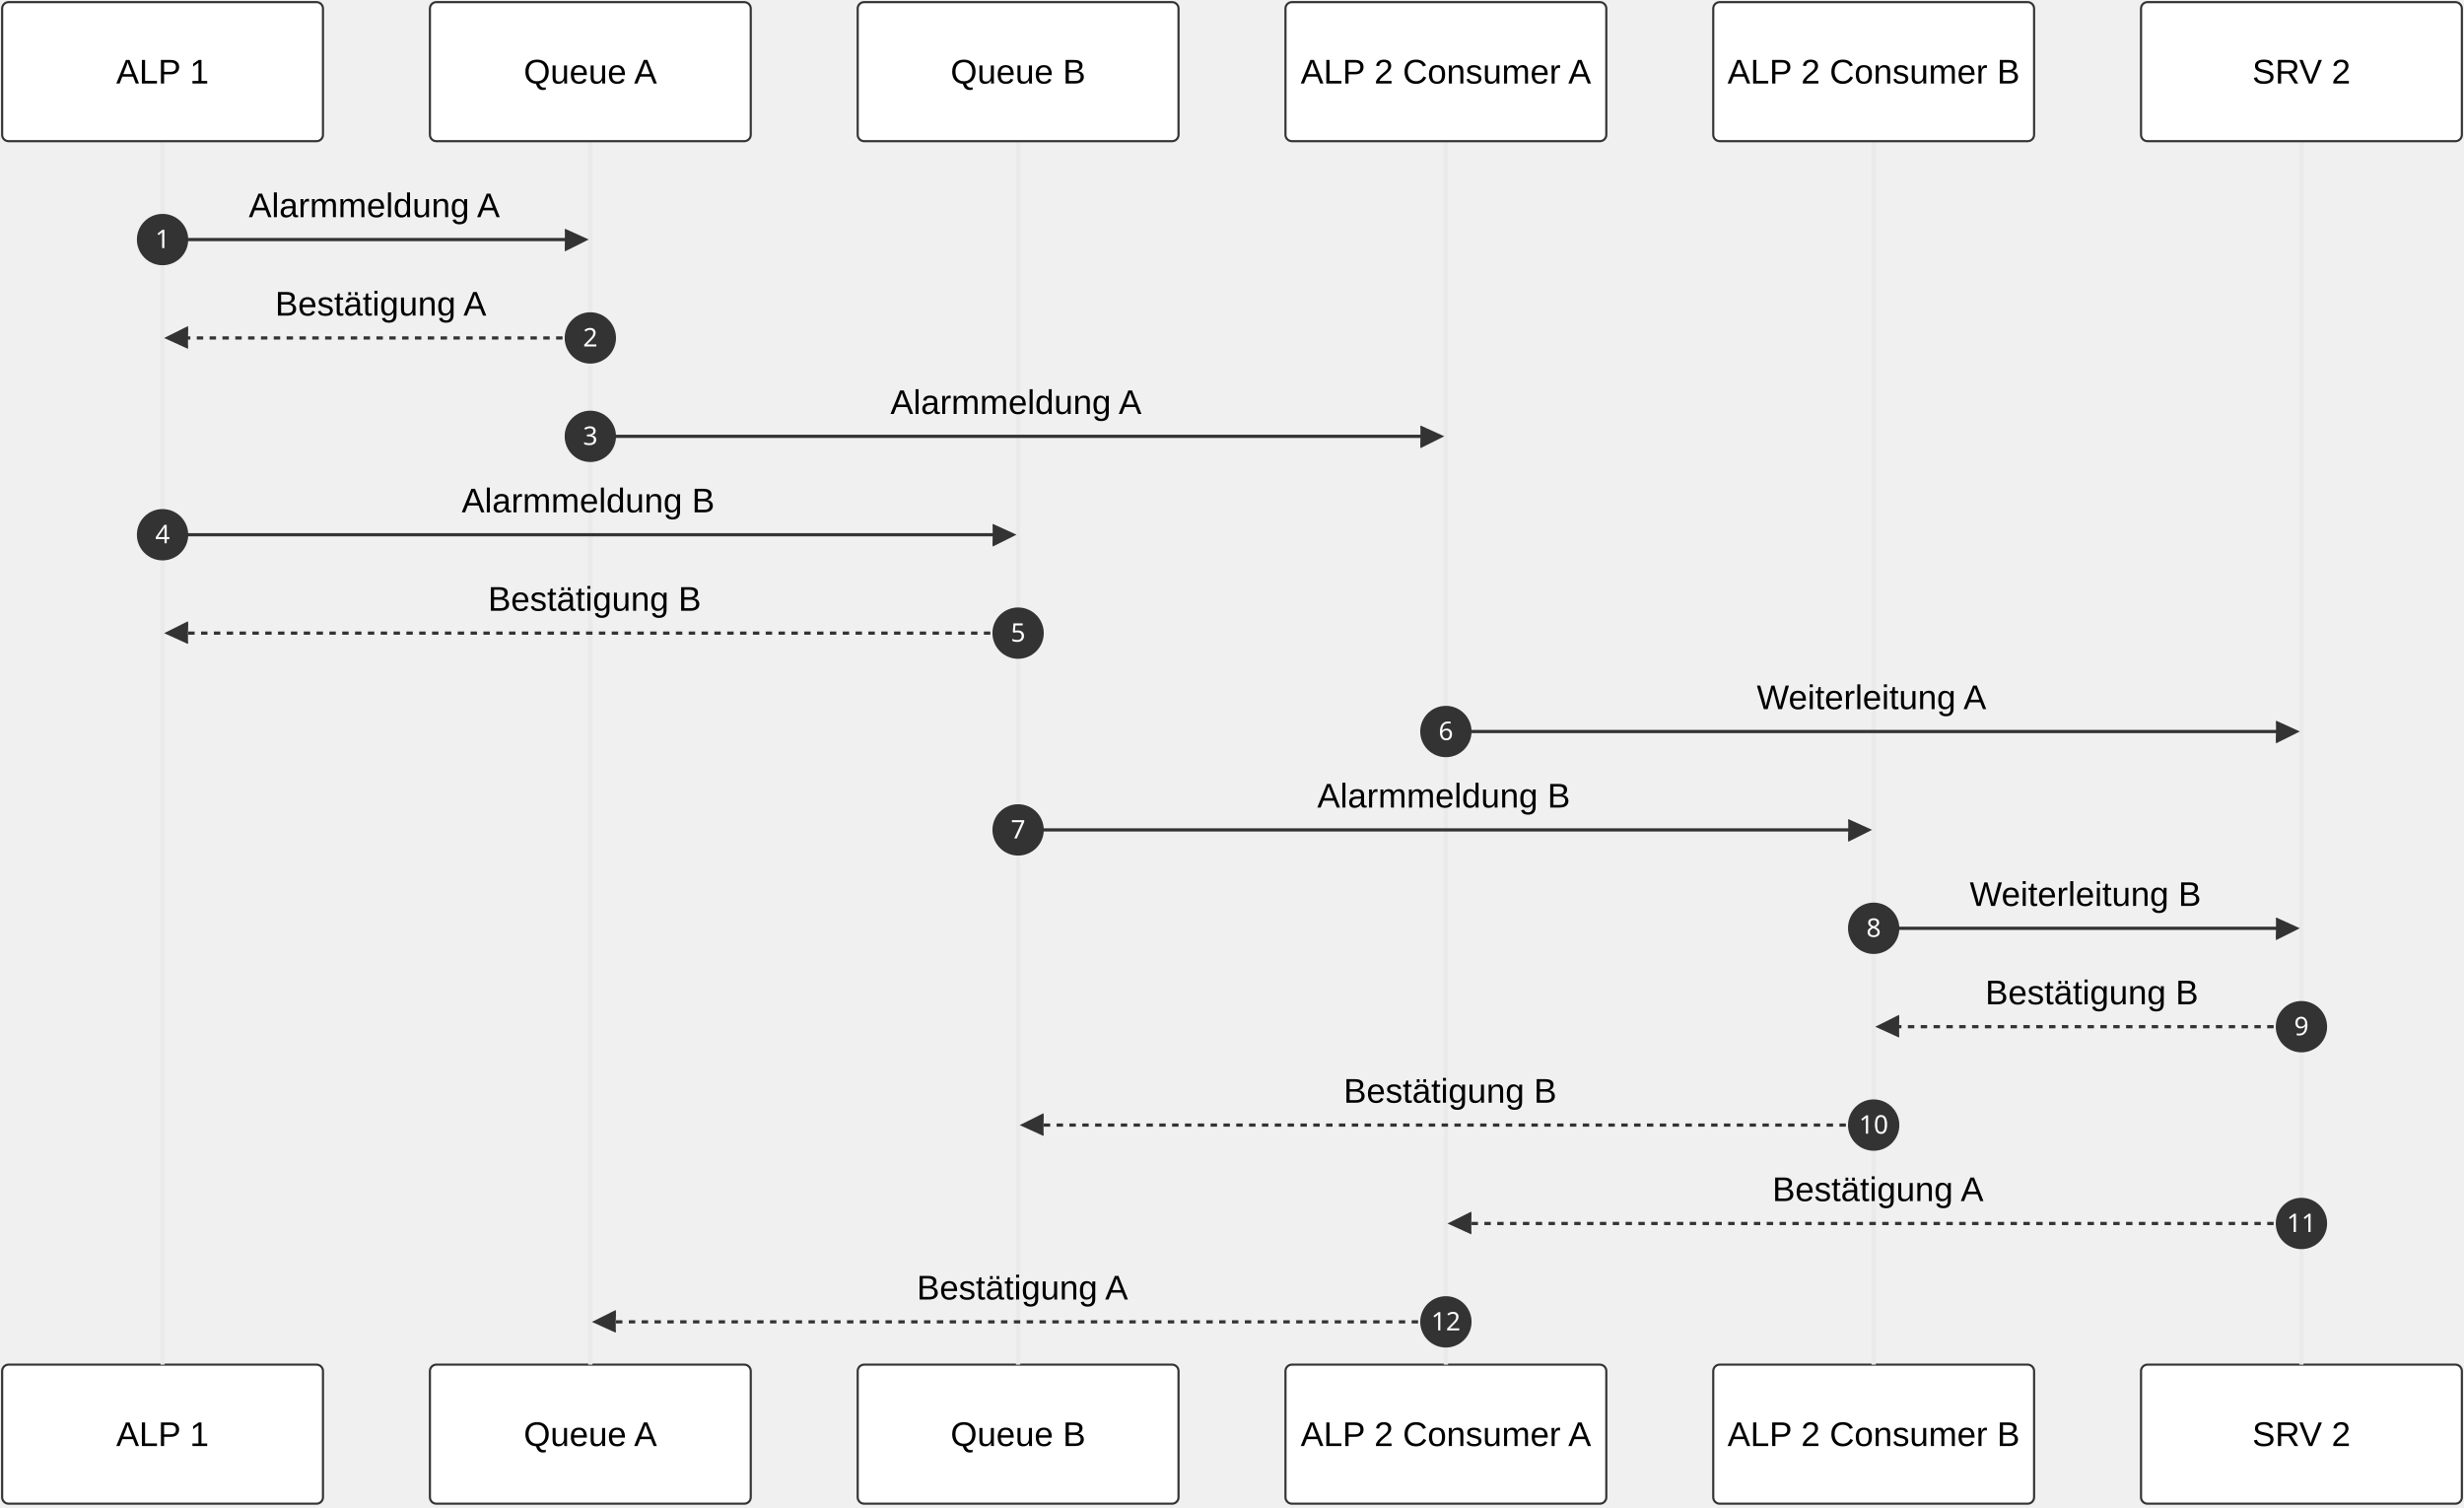
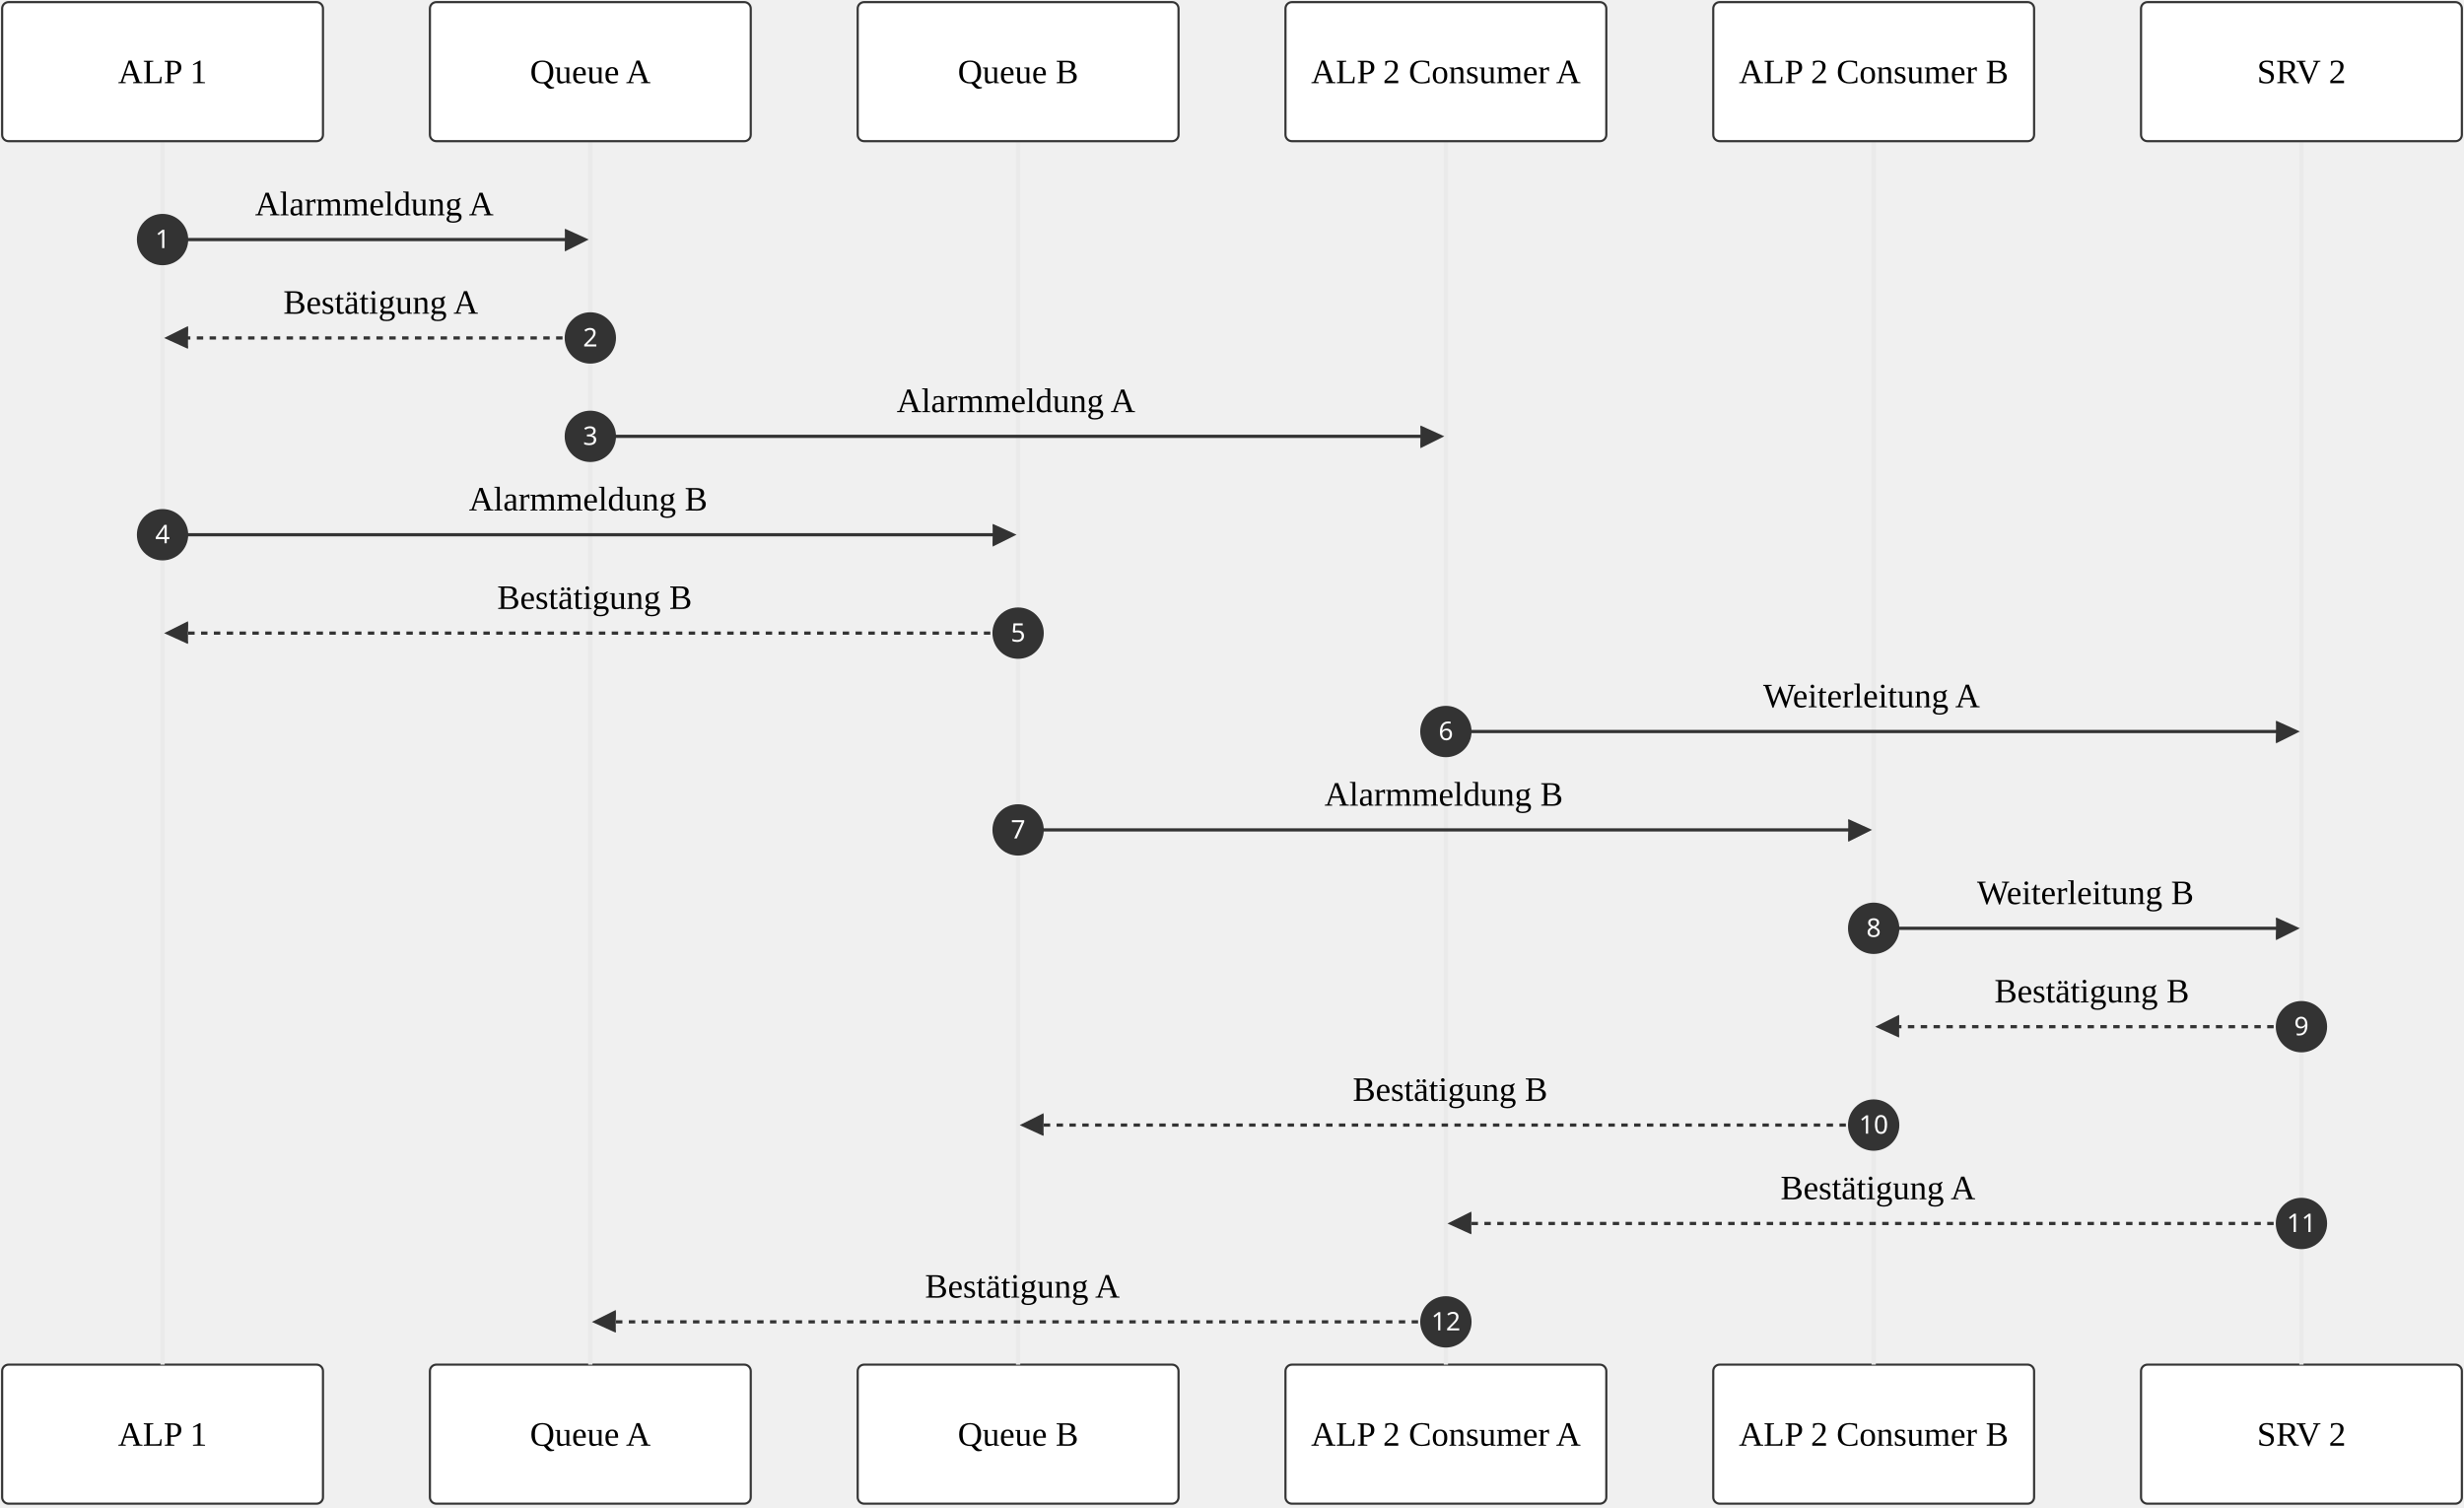
<svg xmlns="http://www.w3.org/2000/svg" id="my-svg" width="100%" style="max-width: 1152px; background-color: white;" viewBox="-1 -1 1152 705" role="graphics-document document" aria-roledescription="sequence">
  <g>
    <rect x="1000" y="637" fill="#eaeaea" stroke="#666" width="150" height="65" name="S2" rx="3" ry="3" class="actor actor-bottom" />
    <text x="1075" y="669.5" dominant-baseline="central" alignment-baseline="central" class="actor actor-box" style="text-anchor: middle; font-size: 16px; font-weight: 400;">
      <tspan x="1075" dy="0">SRV 2</tspan>
    </text>
  </g>
  <g>
    <rect x="800" y="637" fill="#eaeaea" stroke="#666" width="150" height="65" name="L2B" rx="3" ry="3" class="actor actor-bottom" />
    <text x="875" y="669.5" dominant-baseline="central" alignment-baseline="central" class="actor actor-box" style="text-anchor: middle; font-size: 16px; font-weight: 400;">
      <tspan x="875" dy="0">ALP 2 Consumer B</tspan>
    </text>
  </g>
  <g>
    <rect x="600" y="637" fill="#eaeaea" stroke="#666" width="150" height="65" name="L2A" rx="3" ry="3" class="actor actor-bottom" />
    <text x="675" y="669.5" dominant-baseline="central" alignment-baseline="central" class="actor actor-box" style="text-anchor: middle; font-size: 16px; font-weight: 400;">
      <tspan x="675" dy="0">ALP 2 Consumer A</tspan>
    </text>
  </g>
  <g>
    <rect x="400" y="637" fill="#eaeaea" stroke="#666" width="150" height="65" name="QB" rx="3" ry="3" class="actor actor-bottom" />
    <text x="475" y="669.5" dominant-baseline="central" alignment-baseline="central" class="actor actor-box" style="text-anchor: middle; font-size: 16px; font-weight: 400;">
      <tspan x="475" dy="0">Queue B</tspan>
    </text>
  </g>
  <g>
    <rect x="200" y="637" fill="#eaeaea" stroke="#666" width="150" height="65" name="QA" rx="3" ry="3" class="actor actor-bottom" />
    <text x="275" y="669.5" dominant-baseline="central" alignment-baseline="central" class="actor actor-box" style="text-anchor: middle; font-size: 16px; font-weight: 400;">
      <tspan x="275" dy="0">Queue A</tspan>
    </text>
  </g>
  <g>
    <rect x="0" y="637" fill="#eaeaea" stroke="#666" width="150" height="65" name="L1" rx="3" ry="3" class="actor actor-bottom" />
    <text x="75" y="669.5" dominant-baseline="central" alignment-baseline="central" class="actor actor-box" style="text-anchor: middle; font-size: 16px; font-weight: 400;">
      <tspan x="75" dy="0">ALP 1</tspan>
    </text>
  </g>
  <g>
    <line id="actor5" x1="1075" y1="65" x2="1075" y2="637" class="actor-line 200" stroke-width="0.5px" stroke="#999" name="S2" data-et="life-line" data-id="S2" />
    <g id="root-5" data-et="participant" data-type="participant" data-id="S2">
      <rect x="1000" y="0" fill="#eaeaea" stroke="#666" width="150" height="65" name="S2" rx="3" ry="3" class="actor actor-top" />
      <text x="1075" y="32.5" dominant-baseline="central" alignment-baseline="central" class="actor actor-box" style="text-anchor: middle; font-size: 16px; font-weight: 400;">
        <tspan x="1075" dy="0">SRV 2</tspan>
      </text>
    </g>
  </g>
  <g>
    <line id="actor4" x1="875" y1="65" x2="875" y2="637" class="actor-line 200" stroke-width="0.5px" stroke="#999" name="L2B" data-et="life-line" data-id="L2B" />
    <g id="root-4" data-et="participant" data-type="participant" data-id="L2B">
      <rect x="800" y="0" fill="#eaeaea" stroke="#666" width="150" height="65" name="L2B" rx="3" ry="3" class="actor actor-top" />
      <text x="875" y="32.5" dominant-baseline="central" alignment-baseline="central" class="actor actor-box" style="text-anchor: middle; font-size: 16px; font-weight: 400;">
        <tspan x="875" dy="0">ALP 2 Consumer B</tspan>
      </text>
    </g>
  </g>
  <g>
    <line id="actor3" x1="675" y1="65" x2="675" y2="637" class="actor-line 200" stroke-width="0.5px" stroke="#999" name="L2A" data-et="life-line" data-id="L2A" />
    <g id="root-3" data-et="participant" data-type="participant" data-id="L2A">
      <rect x="600" y="0" fill="#eaeaea" stroke="#666" width="150" height="65" name="L2A" rx="3" ry="3" class="actor actor-top" />
      <text x="675" y="32.5" dominant-baseline="central" alignment-baseline="central" class="actor actor-box" style="text-anchor: middle; font-size: 16px; font-weight: 400;">
        <tspan x="675" dy="0">ALP 2 Consumer A</tspan>
      </text>
    </g>
  </g>
  <g>
    <line id="actor2" x1="475" y1="65" x2="475" y2="637" class="actor-line 200" stroke-width="0.5px" stroke="#999" name="QB" data-et="life-line" data-id="QB" />
    <g id="root-2" data-et="participant" data-type="participant" data-id="QB">
      <rect x="400" y="0" fill="#eaeaea" stroke="#666" width="150" height="65" name="QB" rx="3" ry="3" class="actor actor-top" />
      <text x="475" y="32.5" dominant-baseline="central" alignment-baseline="central" class="actor actor-box" style="text-anchor: middle; font-size: 16px; font-weight: 400;">
        <tspan x="475" dy="0">Queue B</tspan>
      </text>
    </g>
  </g>
  <g>
    <line id="actor1" x1="275" y1="65" x2="275" y2="637" class="actor-line 200" stroke-width="0.5px" stroke="#999" name="QA" data-et="life-line" data-id="QA" />
    <g id="root-1" data-et="participant" data-type="participant" data-id="QA">
      <rect x="200" y="0" fill="#eaeaea" stroke="#666" width="150" height="65" name="QA" rx="3" ry="3" class="actor actor-top" />
      <text x="275" y="32.5" dominant-baseline="central" alignment-baseline="central" class="actor actor-box" style="text-anchor: middle; font-size: 16px; font-weight: 400;">
        <tspan x="275" dy="0">Queue A</tspan>
      </text>
    </g>
  </g>
  <g>
    <line id="actor0" x1="75" y1="65" x2="75" y2="637" class="actor-line 200" stroke-width="0.5px" stroke="#999" name="L1" data-et="life-line" data-id="L1" />
    <g id="root-0" data-et="participant" data-type="participant" data-id="L1">
      <rect x="0" y="0" fill="#eaeaea" stroke="#666" width="150" height="65" name="L1" rx="3" ry="3" class="actor actor-top" />
      <text x="75" y="32.5" dominant-baseline="central" alignment-baseline="central" class="actor actor-box" style="text-anchor: middle; font-size: 16px; font-weight: 400;">
        <tspan x="75" dy="0">ALP 1</tspan>
      </text>
    </g>
  </g>
-   <style>#my-svg{font-family:"trebuchet ms",verdana,arial,sans-serif;font-size:16px;fill:#333;}@keyframes edge-animation-frame{from{stroke-dashoffset:0;}}@keyframes dash{to{stroke-dashoffset:0;}}#my-svg .edge-animation-slow{stroke-dasharray:9,5!important;stroke-dashoffset:900;animation:dash 50s linear infinite;stroke-linecap:round;}#my-svg .edge-animation-fast{stroke-dasharray:9,5!important;stroke-dashoffset:900;animation:dash 20s linear infinite;stroke-linecap:round;}#my-svg .error-icon{fill:hsl(220.588, 100%, 98.333%);}#my-svg .error-text{fill:rgb(8.5, 5.75, 0);stroke:rgb(8.5, 5.75, 0);}#my-svg .edge-thickness-normal{stroke-width:1px;}#my-svg .edge-thickness-thick{stroke-width:3.5px;}#my-svg .edge-pattern-solid{stroke-dasharray:0;}#my-svg .edge-thickness-invisible{stroke-width:0;fill:none;}#my-svg .edge-pattern-dashed{stroke-dasharray:3;}#my-svg .edge-pattern-dotted{stroke-dasharray:2;}#my-svg .marker{fill:#0b0b0b;stroke:#0b0b0b;}#my-svg .marker.cross{stroke:#0b0b0b;}#my-svg svg{font-family:"trebuchet ms",verdana,arial,sans-serif;font-size:16px;}#my-svg p{margin:0;}#my-svg .actor{stroke:#333333;fill:#ffffff;stroke-width:1;}#my-svg rect.actor.outer-path[data-look="neo"]{filter:drop-shadow( 1px 2px 2px rgba(185,185,185,1));}#my-svg rect.note[data-look="neo"]{stroke:#aaaa33;fill:#fff5ad;filter:drop-shadow( 1px 2px 2px rgba(185,185,185,1));}#my-svg text.actor&gt;tspan{fill:#000000;stroke:none;}#my-svg .actor-line{stroke:#EAEAEA;}#my-svg .innerArc{stroke-width:1.5;stroke-dasharray:none;}#my-svg .messageLine0{stroke-width:1.5;stroke-dasharray:none;stroke:#333333;}#my-svg .messageLine1{stroke-width:1.5;stroke-dasharray:2,2;stroke:#333333;}#my-svg [id$="-arrowhead"] path{fill:#333333;stroke:#333333;}#my-svg .sequenceNumber{fill:#ffffff;}#my-svg [id$="-sequencenumber"]{fill:#333333;}#my-svg [id$="-crosshead"] path{fill:#333333;stroke:#333333;}#my-svg .messageText{fill:#000000;stroke:none;}#my-svg .labelBox{stroke:#333333;fill:#ffffff;filter:none;}#my-svg .labelText,#my-svg .labelText&gt;tspan{fill:#000000;stroke:none;}#my-svg .loopText,#my-svg .loopText&gt;tspan{fill:#000000;stroke:none;}#my-svg .sectionTitle,#my-svg .sectionTitle&gt;tspan{fill:#000000;stroke:none;}#my-svg .loopLine{stroke-width:2px;stroke-dasharray:2,2;stroke:#333333;fill:#333333;}#my-svg .note{stroke:#aaaa33;fill:#fff5ad;}#my-svg .noteText,#my-svg .noteText&gt;tspan{fill:#000000;stroke:none;font-weight:normal;}#my-svg .activation0{fill:#f4f4f4;stroke:#666666;}#my-svg .activation1{fill:#f4f4f4;stroke:#666666;}#my-svg .activation2{fill:#f4f4f4;stroke:#666666;}#my-svg .actorPopupMenu{position:absolute;}#my-svg .actorPopupMenuPanel{position:absolute;fill:#ffffff;box-shadow:0px 8px 16px 0px rgba(0,0,0,0.2);filter:drop-shadow(3px 5px 2px rgb(0 0 0 / 0.4));}#my-svg .actor-man circle,#my-svg line{fill:#ffffff;stroke-width:2px;}#my-svg g rect.rect{filter:drop-shadow( 1px 2px 2px rgba(185,185,185,1));stroke:hsl(40.588, 60%, 83.333%);}#my-svg .node .neo-node{stroke:hsl(40.588, 60%, 83.333%);}#my-svg [data-look="neo"].node rect,#my-svg [data-look="neo"].cluster rect,#my-svg [data-look="neo"].node polygon{stroke:url(#my-svg-gradient);filter:drop-shadow( 1px 2px 2px rgba(185,185,185,1));}#my-svg [data-look="neo"].swimlane.cluster rect{filter:none;}#my-svg [data-look="neo"].node path{stroke:url(#my-svg-gradient);stroke-width:1px;}#my-svg [data-look="neo"].node .outer-path{filter:drop-shadow( 1px 2px 2px rgba(185,185,185,1));}#my-svg [data-look="neo"].node .neo-line path{stroke:hsl(40.588, 60%, 83.333%);filter:none;}#my-svg [data-look="neo"].node circle{stroke:url(#my-svg-gradient);filter:drop-shadow( 1px 2px 2px rgba(185,185,185,1));}#my-svg [data-look="neo"].node circle .state-start{fill:#000000;}#my-svg [data-look="neo"].icon-shape .icon{fill:url(#my-svg-gradient);filter:drop-shadow( 1px 2px 2px rgba(185,185,185,1));}#my-svg [data-look="neo"].icon-shape .icon-neo path{stroke:url(#my-svg-gradient);filter:drop-shadow( 1px 2px 2px rgba(185,185,185,1));}#my-svg :root{--mermaid-font-family:"trebuchet ms",verdana,arial,sans-serif;}</style>
+   <style>#my-svg{font-family:'Times New Roman',Times,serif;font-size:16px;fill:#333;}@keyframes edge-animation-frame{from{stroke-dashoffset:0;}}@keyframes dash{to{stroke-dashoffset:0;}}#my-svg .edge-animation-slow{stroke-dasharray:9,5!important;stroke-dashoffset:900;animation:dash 50s linear infinite;stroke-linecap:round;}#my-svg .edge-animation-fast{stroke-dasharray:9,5!important;stroke-dashoffset:900;animation:dash 20s linear infinite;stroke-linecap:round;}#my-svg .error-icon{fill:hsl(220.588, 100%, 98.333%);}#my-svg .error-text{fill:rgb(8.5, 5.75, 0);stroke:rgb(8.5, 5.75, 0);}#my-svg .edge-thickness-normal{stroke-width:1px;}#my-svg .edge-thickness-thick{stroke-width:3.5px;}#my-svg .edge-pattern-solid{stroke-dasharray:0;}#my-svg .edge-thickness-invisible{stroke-width:0;fill:none;}#my-svg .edge-pattern-dashed{stroke-dasharray:3;}#my-svg .edge-pattern-dotted{stroke-dasharray:2;}#my-svg .marker{fill:#0b0b0b;stroke:#0b0b0b;}#my-svg .marker.cross{stroke:#0b0b0b;}#my-svg svg{font-family:'Times New Roman',Times,serif;font-size:16px;}#my-svg p{margin:0;}#my-svg .actor{stroke:#333333;fill:#ffffff;stroke-width:1;}#my-svg rect.actor.outer-path[data-look="neo"]{filter:drop-shadow( 1px 2px 2px rgba(185,185,185,1));}#my-svg rect.note[data-look="neo"]{stroke:#aaaa33;fill:#fff5ad;filter:drop-shadow( 1px 2px 2px rgba(185,185,185,1));}#my-svg text.actor&gt;tspan{fill:#000000;stroke:none;}#my-svg .actor-line{stroke:#EAEAEA;}#my-svg .innerArc{stroke-width:1.5;stroke-dasharray:none;}#my-svg .messageLine0{stroke-width:1.5;stroke-dasharray:none;stroke:#333333;}#my-svg .messageLine1{stroke-width:1.5;stroke-dasharray:2,2;stroke:#333333;}#my-svg [id$="-arrowhead"] path{fill:#333333;stroke:#333333;}#my-svg .sequenceNumber{fill:#ffffff;}#my-svg [id$="-sequencenumber"]{fill:#333333;}#my-svg [id$="-crosshead"] path{fill:#333333;stroke:#333333;}#my-svg .messageText{fill:#000000;stroke:none;}#my-svg .labelBox{stroke:#333333;fill:#ffffff;filter:none;}#my-svg .labelText,#my-svg .labelText&gt;tspan{fill:#000000;stroke:none;}#my-svg .loopText,#my-svg .loopText&gt;tspan{fill:#000000;stroke:none;}#my-svg .sectionTitle,#my-svg .sectionTitle&gt;tspan{fill:#000000;stroke:none;}#my-svg .loopLine{stroke-width:2px;stroke-dasharray:2,2;stroke:#333333;fill:#333333;}#my-svg .note{stroke:#aaaa33;fill:#fff5ad;}#my-svg .noteText,#my-svg .noteText&gt;tspan{fill:#000000;stroke:none;font-weight:normal;}#my-svg .activation0{fill:#f4f4f4;stroke:#666666;}#my-svg .activation1{fill:#f4f4f4;stroke:#666666;}#my-svg .activation2{fill:#f4f4f4;stroke:#666666;}#my-svg .actorPopupMenu{position:absolute;}#my-svg .actorPopupMenuPanel{position:absolute;fill:#ffffff;box-shadow:0px 8px 16px 0px rgba(0,0,0,0.2);filter:drop-shadow(3px 5px 2px rgb(0 0 0 / 0.4));}#my-svg .actor-man circle,#my-svg line{fill:#ffffff;stroke-width:2px;}#my-svg g rect.rect{filter:drop-shadow( 1px 2px 2px rgba(185,185,185,1));stroke:hsl(40.588, 60%, 83.333%);}#my-svg .node .neo-node{stroke:hsl(40.588, 60%, 83.333%);}#my-svg [data-look="neo"].node rect,#my-svg [data-look="neo"].cluster rect,#my-svg [data-look="neo"].node polygon{stroke:url(#my-svg-gradient);filter:drop-shadow( 1px 2px 2px rgba(185,185,185,1));}#my-svg [data-look="neo"].swimlane.cluster rect{filter:none;}#my-svg [data-look="neo"].node path{stroke:url(#my-svg-gradient);stroke-width:1px;}#my-svg [data-look="neo"].node .outer-path{filter:drop-shadow( 1px 2px 2px rgba(185,185,185,1));}#my-svg [data-look="neo"].node .neo-line path{stroke:hsl(40.588, 60%, 83.333%);filter:none;}#my-svg [data-look="neo"].node circle{stroke:url(#my-svg-gradient);filter:drop-shadow( 1px 2px 2px rgba(185,185,185,1));}#my-svg [data-look="neo"].node circle .state-start{fill:#000000;}#my-svg [data-look="neo"].icon-shape .icon{fill:url(#my-svg-gradient);filter:drop-shadow( 1px 2px 2px rgba(185,185,185,1));}#my-svg [data-look="neo"].icon-shape .icon-neo path{stroke:url(#my-svg-gradient);filter:drop-shadow( 1px 2px 2px rgba(185,185,185,1));}#my-svg :root{--mermaid-font-family:"trebuchet ms",verdana,arial,sans-serif;}</style>
  <g />
  <defs>
    <symbol id="my-svg-computer" width="24" height="24">
      <path transform="scale(.5)" d="M2 2v13h20v-13h-20zm18 11h-16v-9h16v9zm-10.228 6l.466-1h3.524l.467 1h-4.457zm14.228 3h-24l2-6h2.104l-1.33 4h18.45l-1.297-4h2.073l2 6zm-5-10h-14v-7h14v7z" />
    </symbol>
  </defs>
  <defs>
    <symbol id="my-svg-database" fill-rule="evenodd" clip-rule="evenodd">
      <path transform="scale(.5)" d="M12.258.001l.256.004.255.005.253.008.251.01.249.012.247.015.246.016.242.019.241.02.239.023.236.024.233.027.231.028.229.031.225.032.223.034.22.036.217.038.214.04.211.041.208.043.205.045.201.046.198.048.194.05.191.051.187.053.183.054.18.056.175.057.172.059.168.06.163.061.16.063.155.064.15.066.074.033.073.033.071.034.07.034.069.035.068.035.067.035.066.035.064.036.064.036.062.036.06.036.06.037.058.037.058.037.055.038.055.038.053.038.052.038.051.039.05.039.048.039.047.039.045.04.044.04.043.04.041.04.04.041.039.041.037.041.036.041.034.041.033.042.032.042.03.042.029.042.027.042.026.043.024.043.023.043.021.043.02.043.018.044.017.043.015.044.013.044.012.044.011.045.009.044.007.045.006.045.004.045.002.045.001.045v17l-.001.045-.002.045-.004.045-.006.045-.007.045-.009.044-.011.045-.012.044-.013.044-.015.044-.017.043-.018.044-.02.043-.021.043-.023.043-.024.043-.026.043-.027.042-.029.042-.03.042-.032.042-.033.042-.034.041-.036.041-.037.041-.039.041-.04.041-.041.04-.043.04-.044.04-.045.04-.047.039-.048.039-.05.039-.051.039-.052.038-.053.038-.055.038-.055.038-.058.037-.058.037-.06.037-.06.036-.062.036-.064.036-.064.036-.066.035-.067.035-.068.035-.069.035-.07.034-.071.034-.073.033-.074.033-.15.066-.155.064-.16.063-.163.061-.168.06-.172.059-.175.057-.18.056-.183.054-.187.053-.191.051-.194.05-.198.048-.201.046-.205.045-.208.043-.211.041-.214.04-.217.038-.22.036-.223.034-.225.032-.229.031-.231.028-.233.027-.236.024-.239.023-.241.02-.242.019-.246.016-.247.015-.249.012-.251.01-.253.008-.255.005-.256.004-.258.001-.258-.001-.256-.004-.255-.005-.253-.008-.251-.01-.249-.012-.247-.015-.245-.016-.243-.019-.241-.02-.238-.023-.236-.024-.234-.027-.231-.028-.228-.031-.226-.032-.223-.034-.22-.036-.217-.038-.214-.04-.211-.041-.208-.043-.204-.045-.201-.046-.198-.048-.195-.05-.19-.051-.187-.053-.184-.054-.179-.056-.176-.057-.172-.059-.167-.06-.164-.061-.159-.063-.155-.064-.151-.066-.074-.033-.072-.033-.072-.034-.07-.034-.069-.035-.068-.035-.067-.035-.066-.035-.064-.036-.063-.036-.062-.036-.061-.036-.06-.037-.058-.037-.057-.037-.056-.038-.055-.038-.053-.038-.052-.038-.051-.039-.049-.039-.049-.039-.046-.039-.046-.04-.044-.04-.043-.04-.041-.04-.04-.041-.039-.041-.037-.041-.036-.041-.034-.041-.033-.042-.032-.042-.03-.042-.029-.042-.027-.042-.026-.043-.024-.043-.023-.043-.021-.043-.02-.043-.018-.044-.017-.043-.015-.044-.013-.044-.012-.044-.011-.045-.009-.044-.007-.045-.006-.045-.004-.045-.002-.045-.001-.045v-17l.001-.045.002-.045.004-.045.006-.045.007-.045.009-.044.011-.045.012-.044.013-.044.015-.044.017-.043.018-.044.02-.043.021-.043.023-.043.024-.043.026-.043.027-.042.029-.042.03-.042.032-.042.033-.042.034-.041.036-.041.037-.041.039-.041.04-.041.041-.04.043-.04.044-.04.046-.04.046-.039.049-.039.049-.039.051-.039.052-.038.053-.038.055-.038.056-.038.057-.037.058-.037.06-.037.061-.036.062-.036.063-.036.064-.036.066-.035.067-.035.068-.035.069-.035.07-.034.072-.034.072-.033.074-.033.151-.066.155-.064.159-.063.164-.061.167-.06.172-.059.176-.057.179-.056.184-.054.187-.053.19-.051.195-.05.198-.048.201-.046.204-.045.208-.043.211-.041.214-.04.217-.038.22-.036.223-.034.226-.032.228-.031.231-.028.234-.027.236-.024.238-.023.241-.02.243-.019.245-.016.247-.015.249-.012.251-.01.253-.008.255-.005.256-.004.258-.001.258.001zm-9.258 20.499v.01l.001.021.003.021.004.022.005.021.006.022.007.022.009.023.01.022.011.023.012.023.013.023.015.023.016.024.017.023.018.024.019.024.021.024.022.025.023.024.024.025.052.049.056.05.061.051.066.051.07.051.075.051.079.052.084.052.088.052.092.052.097.052.102.051.105.052.11.052.114.051.119.051.123.051.127.05.131.05.135.05.139.048.144.049.147.047.152.047.155.047.16.045.163.045.167.043.171.043.176.041.178.041.183.039.187.039.19.037.194.035.197.035.202.033.204.031.209.03.212.029.216.027.219.025.222.024.226.021.23.02.233.018.236.016.24.015.243.012.246.01.249.008.253.005.256.004.259.001.26-.001.257-.004.254-.005.25-.008.247-.011.244-.012.241-.014.237-.016.233-.018.231-.021.226-.021.224-.024.22-.026.216-.027.212-.028.21-.031.205-.031.202-.034.198-.034.194-.036.191-.037.187-.039.183-.04.179-.04.175-.042.172-.043.168-.044.163-.045.16-.046.155-.046.152-.047.148-.048.143-.049.139-.049.136-.05.131-.05.126-.05.123-.051.118-.052.114-.051.11-.052.106-.052.101-.052.096-.052.092-.052.088-.053.083-.051.079-.052.074-.052.07-.051.065-.051.06-.051.056-.05.051-.05.023-.024.023-.025.021-.024.02-.024.019-.024.018-.024.017-.024.015-.023.014-.024.013-.023.012-.023.01-.023.01-.022.008-.022.006-.022.006-.022.004-.022.004-.021.001-.021.001-.021v-4.127l-.077.055-.08.053-.083.054-.085.053-.087.052-.09.052-.093.051-.095.05-.097.05-.1.049-.102.049-.105.048-.106.047-.109.047-.111.046-.114.045-.115.045-.118.044-.12.043-.122.042-.124.042-.126.041-.128.04-.13.04-.132.038-.134.038-.135.037-.138.037-.139.035-.142.035-.143.034-.144.033-.147.032-.148.031-.15.03-.151.03-.153.029-.154.027-.156.027-.158.026-.159.025-.161.024-.162.023-.163.022-.165.021-.166.02-.167.019-.169.018-.169.017-.171.016-.173.015-.173.014-.175.013-.175.012-.177.011-.178.01-.179.008-.179.008-.181.006-.182.005-.182.004-.184.003-.184.002h-.37l-.184-.002-.184-.003-.182-.004-.182-.005-.181-.006-.179-.008-.179-.008-.178-.01-.176-.011-.176-.012-.175-.013-.173-.014-.172-.015-.171-.016-.17-.017-.169-.018-.167-.019-.166-.02-.165-.021-.163-.022-.162-.023-.161-.024-.159-.025-.157-.026-.156-.027-.155-.027-.153-.029-.151-.03-.15-.03-.148-.031-.146-.032-.145-.033-.143-.034-.141-.035-.14-.035-.137-.037-.136-.037-.134-.038-.132-.038-.13-.04-.128-.04-.126-.041-.124-.042-.122-.042-.12-.044-.117-.043-.116-.045-.113-.045-.112-.046-.109-.047-.106-.047-.105-.048-.102-.049-.1-.049-.097-.05-.095-.05-.093-.052-.09-.051-.087-.052-.085-.053-.083-.054-.08-.054-.077-.054v4.127zm0-5.654v.011l.001.021.003.021.004.021.005.022.006.022.007.022.009.022.01.022.011.023.012.023.013.023.015.024.016.023.017.024.018.024.019.024.021.024.022.024.023.025.024.024.052.05.056.05.061.05.066.051.07.051.075.052.079.051.084.052.088.052.092.052.097.052.102.052.105.052.11.051.114.051.119.052.123.05.127.051.131.05.135.049.139.049.144.048.147.048.152.047.155.046.16.045.163.045.167.044.171.042.176.042.178.04.183.04.187.038.19.037.194.036.197.034.202.033.204.032.209.03.212.028.216.027.219.025.222.024.226.022.23.02.233.018.236.016.24.014.243.012.246.01.249.008.253.006.256.003.259.001.26-.001.257-.003.254-.006.25-.008.247-.01.244-.012.241-.015.237-.016.233-.018.231-.02.226-.022.224-.024.22-.025.216-.027.212-.029.21-.03.205-.032.202-.033.198-.035.194-.036.191-.037.187-.039.183-.039.179-.041.175-.042.172-.043.168-.044.163-.045.16-.045.155-.047.152-.047.148-.048.143-.048.139-.05.136-.049.131-.05.126-.051.123-.051.118-.051.114-.052.11-.052.106-.052.101-.052.096-.052.092-.052.088-.052.083-.052.079-.052.074-.051.07-.052.065-.051.06-.05.056-.051.051-.049.023-.025.023-.024.021-.025.02-.024.019-.024.018-.024.017-.024.015-.023.014-.023.013-.024.012-.022.01-.023.01-.023.008-.022.006-.022.006-.022.004-.021.004-.022.001-.021.001-.021v-4.139l-.077.054-.08.054-.083.054-.085.052-.087.053-.09.051-.093.051-.095.051-.097.05-.1.049-.102.049-.105.048-.106.047-.109.047-.111.046-.114.045-.115.044-.118.044-.12.044-.122.042-.124.042-.126.041-.128.04-.13.039-.132.039-.134.038-.135.037-.138.036-.139.036-.142.035-.143.033-.144.033-.147.033-.148.031-.15.03-.151.03-.153.028-.154.028-.156.027-.158.026-.159.025-.161.024-.162.023-.163.022-.165.021-.166.02-.167.019-.169.018-.169.017-.171.016-.173.015-.173.014-.175.013-.175.012-.177.011-.178.009-.179.009-.179.007-.181.007-.182.005-.182.004-.184.003-.184.002h-.37l-.184-.002-.184-.003-.182-.004-.182-.005-.181-.007-.179-.007-.179-.009-.178-.009-.176-.011-.176-.012-.175-.013-.173-.014-.172-.015-.171-.016-.17-.017-.169-.018-.167-.019-.166-.02-.165-.021-.163-.022-.162-.023-.161-.024-.159-.025-.157-.026-.156-.027-.155-.028-.153-.028-.151-.03-.15-.03-.148-.031-.146-.033-.145-.033-.143-.033-.141-.035-.14-.036-.137-.036-.136-.037-.134-.038-.132-.039-.13-.039-.128-.04-.126-.041-.124-.042-.122-.043-.12-.043-.117-.044-.116-.044-.113-.046-.112-.046-.109-.046-.106-.047-.105-.048-.102-.049-.1-.049-.097-.05-.095-.051-.093-.051-.09-.051-.087-.053-.085-.052-.083-.054-.08-.054-.077-.054v4.139zm0-5.666v.011l.001.02.003.022.004.021.005.022.006.021.007.022.009.023.01.022.011.023.012.023.013.023.015.023.016.024.017.024.018.023.019.024.021.025.022.024.023.024.024.025.052.05.056.05.061.05.066.051.07.051.075.052.079.051.084.052.088.052.092.052.097.052.102.052.105.051.11.052.114.051.119.051.123.051.127.05.131.05.135.05.139.049.144.048.147.048.152.047.155.046.16.045.163.045.167.043.171.043.176.042.178.04.183.04.187.038.19.037.194.036.197.034.202.033.204.032.209.03.212.028.216.027.219.025.222.024.226.021.23.02.233.018.236.017.24.014.243.012.246.01.249.008.253.006.256.003.259.001.26-.001.257-.003.254-.006.25-.008.247-.01.244-.013.241-.014.237-.016.233-.018.231-.02.226-.022.224-.024.22-.025.216-.027.212-.029.21-.03.205-.032.202-.033.198-.035.194-.036.191-.037.187-.039.183-.039.179-.041.175-.042.172-.043.168-.044.163-.045.16-.045.155-.047.152-.047.148-.048.143-.049.139-.049.136-.049.131-.051.126-.05.123-.051.118-.052.114-.051.11-.052.106-.052.101-.052.096-.052.092-.052.088-.052.083-.052.079-.052.074-.052.07-.051.065-.051.06-.051.056-.05.051-.049.023-.025.023-.025.021-.024.02-.024.019-.024.018-.024.017-.024.015-.023.014-.024.013-.023.012-.023.01-.022.01-.023.008-.022.006-.022.006-.022.004-.022.004-.021.001-.021.001-.021v-4.153l-.077.054-.08.054-.083.053-.085.053-.087.053-.09.051-.093.051-.095.051-.097.05-.1.049-.102.048-.105.048-.106.048-.109.046-.111.046-.114.046-.115.044-.118.044-.12.043-.122.043-.124.042-.126.041-.128.04-.13.039-.132.039-.134.038-.135.037-.138.036-.139.036-.142.034-.143.034-.144.033-.147.032-.148.032-.15.03-.151.03-.153.028-.154.028-.156.027-.158.026-.159.024-.161.024-.162.023-.163.023-.165.021-.166.02-.167.019-.169.018-.169.017-.171.016-.173.015-.173.014-.175.013-.175.012-.177.01-.178.01-.179.009-.179.007-.181.006-.182.006-.182.004-.184.003-.184.001-.185.001-.185-.001-.184-.001-.184-.003-.182-.004-.182-.006-.181-.006-.179-.007-.179-.009-.178-.01-.176-.01-.176-.012-.175-.013-.173-.014-.172-.015-.171-.016-.17-.017-.169-.018-.167-.019-.166-.02-.165-.021-.163-.023-.162-.023-.161-.024-.159-.024-.157-.026-.156-.027-.155-.028-.153-.028-.151-.03-.15-.03-.148-.032-.146-.032-.145-.033-.143-.034-.141-.034-.14-.036-.137-.036-.136-.037-.134-.038-.132-.039-.13-.039-.128-.041-.126-.041-.124-.041-.122-.043-.12-.043-.117-.044-.116-.044-.113-.046-.112-.046-.109-.046-.106-.048-.105-.048-.102-.048-.1-.05-.097-.049-.095-.051-.093-.051-.09-.052-.087-.052-.085-.053-.083-.053-.08-.054-.077-.054v4.153zm8.74-8.179l-.257.004-.254.005-.25.008-.247.011-.244.012-.241.014-.237.016-.233.018-.231.021-.226.022-.224.023-.22.026-.216.027-.212.028-.21.031-.205.032-.202.033-.198.034-.194.036-.191.038-.187.038-.183.04-.179.041-.175.042-.172.043-.168.043-.163.045-.16.046-.155.046-.152.048-.148.048-.143.048-.139.049-.136.05-.131.05-.126.051-.123.051-.118.051-.114.052-.11.052-.106.052-.101.052-.096.052-.092.052-.088.052-.083.052-.079.052-.074.051-.07.052-.065.051-.06.05-.056.05-.051.05-.023.025-.023.024-.021.024-.02.025-.019.024-.018.024-.017.023-.015.024-.014.023-.013.023-.012.023-.01.023-.01.022-.008.022-.006.023-.006.021-.004.022-.004.021-.001.021-.001.021.001.021.001.021.004.021.004.022.006.021.006.023.008.022.01.022.01.023.012.023.013.023.014.023.015.024.017.023.018.024.019.024.02.025.021.024.023.024.023.025.051.05.056.05.06.05.065.051.07.052.074.051.079.052.083.052.088.052.092.052.096.052.101.052.106.052.11.052.114.052.118.051.123.051.126.051.131.05.136.05.139.049.143.048.148.048.152.048.155.046.16.046.163.045.168.043.172.043.175.042.179.041.183.04.187.038.191.038.194.036.198.034.202.033.205.032.21.031.212.028.216.027.22.026.224.023.226.022.231.021.233.018.237.016.241.014.244.012.247.011.25.008.254.005.257.004.26.001.26-.001.257-.004.254-.005.25-.008.247-.011.244-.012.241-.014.237-.016.233-.018.231-.021.226-.022.224-.023.22-.026.216-.027.212-.028.21-.031.205-.032.202-.033.198-.034.194-.036.191-.038.187-.038.183-.04.179-.041.175-.042.172-.043.168-.043.163-.045.16-.046.155-.046.152-.048.148-.048.143-.048.139-.049.136-.05.131-.05.126-.051.123-.051.118-.051.114-.052.11-.052.106-.052.101-.052.096-.052.092-.052.088-.052.083-.052.079-.052.074-.051.07-.052.065-.051.06-.05.056-.05.051-.05.023-.025.023-.024.021-.024.02-.025.019-.024.018-.024.017-.023.015-.024.014-.023.013-.023.012-.023.01-.023.01-.022.008-.022.006-.023.006-.021.004-.022.004-.021.001-.021.001-.021-.001-.021-.001-.021-.004-.021-.004-.022-.006-.021-.006-.023-.008-.022-.01-.022-.01-.023-.012-.023-.013-.023-.014-.023-.015-.024-.017-.023-.018-.024-.019-.024-.02-.025-.021-.024-.023-.024-.023-.025-.051-.05-.056-.05-.06-.05-.065-.051-.07-.052-.074-.051-.079-.052-.083-.052-.088-.052-.092-.052-.096-.052-.101-.052-.106-.052-.11-.052-.114-.052-.118-.051-.123-.051-.126-.051-.131-.05-.136-.05-.139-.049-.143-.048-.148-.048-.152-.048-.155-.046-.16-.046-.163-.045-.168-.043-.172-.043-.175-.042-.179-.041-.183-.04-.187-.038-.191-.038-.194-.036-.198-.034-.202-.033-.205-.032-.21-.031-.212-.028-.216-.027-.22-.026-.224-.023-.226-.022-.231-.021-.233-.018-.237-.016-.241-.014-.244-.012-.247-.011-.25-.008-.254-.005-.257-.004-.26-.001-.26.001z" />
    </symbol>
  </defs>
  <defs>
    <symbol id="my-svg-clock" width="24" height="24">
      <path transform="scale(.5)" d="M12 2c5.514 0 10 4.486 10 10s-4.486 10-10 10-10-4.486-10-10 4.486-10 10-10zm0-2c-6.627 0-12 5.373-12 12s5.373 12 12 12 12-5.373 12-12-5.373-12-12-12zm5.848 12.459c.202.038.202.333.001.372-1.907.361-6.045 1.111-6.547 1.111-.719 0-1.301-.582-1.301-1.301 0-.512.77-5.447 1.125-7.445.034-.192.312-.181.343.014l.985 6.238 5.394 1.011z" />
    </symbol>
  </defs>
  <defs>
    <marker id="my-svg-arrowhead" refX="7.9" refY="5" markerUnits="userSpaceOnUse" markerWidth="12" markerHeight="12" orient="auto-start-reverse">
      <path d="M -1 0 L 10 5 L 0 10 z" />
    </marker>
  </defs>
  <defs>
    <marker id="my-svg-crosshead" markerWidth="15" markerHeight="8" orient="auto" refX="4" refY="4.5">
      <path fill="none" stroke="#000000" stroke-width="1pt" d="M 1,2 L 6,7 M 6,2 L 1,7" style="stroke-dasharray: 0, 0;" />
    </marker>
  </defs>
  <defs>
    <marker id="my-svg-filled-head" refX="15.5" refY="7" markerWidth="20" markerHeight="28" orient="auto">
      <path d="M 18,7 L9,13 L14,7 L9,1 Z" />
    </marker>
  </defs>
  <defs>
    <marker id="my-svg-sequencenumber" refX="15" refY="15" markerWidth="60" markerHeight="40" orient="auto">
      <circle cx="15" cy="15" r="6" />
    </marker>
  </defs>
  <defs>
    <marker id="my-svg-solidTopArrowHead" refX="7.9" refY="7.25" markerUnits="userSpaceOnUse" markerWidth="12" markerHeight="12" orient="auto-start-reverse">
      <path d="M 0 0 L 10 8 L 0 8 z" />
    </marker>
  </defs>
  <defs>
    <marker id="my-svg-solidBottomArrowHead" refX="7.9" refY="0.75" markerUnits="userSpaceOnUse" markerWidth="12" markerHeight="12" orient="auto-start-reverse">
      <path d="M 0 0 L 10 0 L 0 8 z" />
    </marker>
  </defs>
  <defs>
    <marker id="my-svg-stickTopArrowHead" refX="7.5" refY="7" markerUnits="userSpaceOnUse" markerWidth="12" markerHeight="12" orient="auto-start-reverse">
      <path d="M 0 0 L 7 7" stroke="black" stroke-width="1.5" fill="none" />
    </marker>
  </defs>
  <defs>
    <marker id="my-svg-stickBottomArrowHead" refX="7.5" refY="0" markerUnits="userSpaceOnUse" markerWidth="12" markerHeight="12" orient="auto-start-reverse">
      <path d="M 0 7 L 7 0" stroke="black" stroke-width="1.5" fill="none" />
    </marker>
  </defs>
  <text x="174" y="80" text-anchor="middle" dominant-baseline="middle" alignment-baseline="middle" class="messageText" dy="1em" style="font-size: 16px; font-weight: 400;">Alarmmeldung A</text>
  <line x1="82" y1="111" x2="271" y2="111" class="messageLine0" data-et="message" data-id="i1" data-from="L1" data-to="QA" stroke-width="2" stroke="none" marker-end="url(#my-svg-arrowhead)" style="fill: none;" />
  <line x1="75" y1="111" x2="75" y2="111" stroke-width="0" marker-start="url(#my-svg-sequencenumber)" />
  <text x="75" y="115" font-family="sans-serif" font-size="12px" text-anchor="middle" class="sequenceNumber">1</text>
  <text x="177" y="126" text-anchor="middle" dominant-baseline="middle" alignment-baseline="middle" class="messageText" dy="1em" style="font-size: 16px; font-weight: 400;">Bestätigung A</text>
  <line x1="280" y1="157" x2="79" y2="157" class="messageLine1" data-et="message" data-id="i2" data-from="QA" data-to="L1" stroke-width="2" stroke="none" marker-end="url(#my-svg-arrowhead)" style="stroke-dasharray: 3, 3; fill: none;" />
  <line x1="275" y1="157" x2="275" y2="157" stroke-width="0" marker-start="url(#my-svg-sequencenumber)" />
  <text x="275" y="161" font-family="sans-serif" font-size="12px" text-anchor="middle" class="sequenceNumber">2</text>
  <text x="474" y="172" text-anchor="middle" dominant-baseline="middle" alignment-baseline="middle" class="messageText" dy="1em" style="font-size: 16px; font-weight: 400;">Alarmmeldung A</text>
  <line x1="282" y1="203" x2="671" y2="203" class="messageLine0" data-et="message" data-id="i3" data-from="QA" data-to="L2A" stroke-width="2" stroke="none" marker-end="url(#my-svg-arrowhead)" style="fill: none;" />
  <line x1="275" y1="203" x2="275" y2="203" stroke-width="0" marker-start="url(#my-svg-sequencenumber)" />
  <text x="275" y="207" font-family="sans-serif" font-size="12px" text-anchor="middle" class="sequenceNumber">3</text>
  <text x="274" y="218" text-anchor="middle" dominant-baseline="middle" alignment-baseline="middle" class="messageText" dy="1em" style="font-size: 16px; font-weight: 400;">Alarmmeldung B</text>
  <line x1="82" y1="249" x2="471" y2="249" class="messageLine0" data-et="message" data-id="i4" data-from="L1" data-to="QB" stroke-width="2" stroke="none" marker-end="url(#my-svg-arrowhead)" style="fill: none;" />
  <line x1="75" y1="249" x2="75" y2="249" stroke-width="0" marker-start="url(#my-svg-sequencenumber)" />
  <text x="75" y="253" font-family="sans-serif" font-size="12px" text-anchor="middle" class="sequenceNumber">4</text>
  <text x="277" y="264" text-anchor="middle" dominant-baseline="middle" alignment-baseline="middle" class="messageText" dy="1em" style="font-size: 16px; font-weight: 400;">Bestätigung B</text>
  <line x1="480" y1="295" x2="79" y2="295" class="messageLine1" data-et="message" data-id="i5" data-from="QB" data-to="L1" stroke-width="2" stroke="none" marker-end="url(#my-svg-arrowhead)" style="stroke-dasharray: 3, 3; fill: none;" />
  <line x1="475" y1="295" x2="475" y2="295" stroke-width="0" marker-start="url(#my-svg-sequencenumber)" />
  <text x="475" y="299" font-family="sans-serif" font-size="12px" text-anchor="middle" class="sequenceNumber">5</text>
  <text x="874" y="310" text-anchor="middle" dominant-baseline="middle" alignment-baseline="middle" class="messageText" dy="1em" style="font-size: 16px; font-weight: 400;">Weiterleitung A</text>
  <line x1="682" y1="341" x2="1071" y2="341" class="messageLine0" data-et="message" data-id="i6" data-from="L2A" data-to="S2" stroke-width="2" stroke="none" marker-end="url(#my-svg-arrowhead)" style="fill: none;" />
  <line x1="675" y1="341" x2="675" y2="341" stroke-width="0" marker-start="url(#my-svg-sequencenumber)" />
  <text x="675" y="345" font-family="sans-serif" font-size="12px" text-anchor="middle" class="sequenceNumber">6</text>
  <text x="674" y="356" text-anchor="middle" dominant-baseline="middle" alignment-baseline="middle" class="messageText" dy="1em" style="font-size: 16px; font-weight: 400;">Alarmmeldung B</text>
  <line x1="482" y1="387" x2="871" y2="387" class="messageLine0" data-et="message" data-id="i7" data-from="QB" data-to="L2B" stroke-width="2" stroke="none" marker-end="url(#my-svg-arrowhead)" style="fill: none;" />
  <line x1="475" y1="387" x2="475" y2="387" stroke-width="0" marker-start="url(#my-svg-sequencenumber)" />
  <text x="475" y="391" font-family="sans-serif" font-size="12px" text-anchor="middle" class="sequenceNumber">7</text>
  <text x="974" y="402" text-anchor="middle" dominant-baseline="middle" alignment-baseline="middle" class="messageText" dy="1em" style="font-size: 16px; font-weight: 400;">Weiterleitung B</text>
  <line x1="882" y1="433" x2="1071" y2="433" class="messageLine0" data-et="message" data-id="i8" data-from="L2B" data-to="S2" stroke-width="2" stroke="none" marker-end="url(#my-svg-arrowhead)" style="fill: none;" />
  <line x1="875" y1="433" x2="875" y2="433" stroke-width="0" marker-start="url(#my-svg-sequencenumber)" />
  <text x="875" y="437" font-family="sans-serif" font-size="12px" text-anchor="middle" class="sequenceNumber">8</text>
  <text x="977" y="448" text-anchor="middle" dominant-baseline="middle" alignment-baseline="middle" class="messageText" dy="1em" style="font-size: 16px; font-weight: 400;">Bestätigung B</text>
  <line x1="1080" y1="479" x2="879" y2="479" class="messageLine1" data-et="message" data-id="i9" data-from="S2" data-to="L2B" stroke-width="2" stroke="none" marker-end="url(#my-svg-arrowhead)" style="stroke-dasharray: 3, 3; fill: none;" />
  <line x1="1075" y1="479" x2="1075" y2="479" stroke-width="0" marker-start="url(#my-svg-sequencenumber)" />
  <text x="1075" y="483" font-family="sans-serif" font-size="12px" text-anchor="middle" class="sequenceNumber">9</text>
  <text x="677" y="494" text-anchor="middle" dominant-baseline="middle" alignment-baseline="middle" class="messageText" dy="1em" style="font-size: 16px; font-weight: 400;">Bestätigung B</text>
  <line x1="880" y1="525" x2="479" y2="525" class="messageLine1" data-et="message" data-id="i10" data-from="L2B" data-to="QB" stroke-width="2" stroke="none" marker-end="url(#my-svg-arrowhead)" style="stroke-dasharray: 3, 3; fill: none;" />
  <line x1="875" y1="525" x2="875" y2="525" stroke-width="0" marker-start="url(#my-svg-sequencenumber)" />
  <text x="875" y="529" font-family="sans-serif" font-size="12px" text-anchor="middle" class="sequenceNumber">10</text>
  <text x="877" y="540" text-anchor="middle" dominant-baseline="middle" alignment-baseline="middle" class="messageText" dy="1em" style="font-size: 16px; font-weight: 400;">Bestätigung A</text>
  <line x1="1080" y1="571" x2="679" y2="571" class="messageLine1" data-et="message" data-id="i11" data-from="S2" data-to="L2A" stroke-width="2" stroke="none" marker-end="url(#my-svg-arrowhead)" style="stroke-dasharray: 3, 3; fill: none;" />
  <line x1="1075" y1="571" x2="1075" y2="571" stroke-width="0" marker-start="url(#my-svg-sequencenumber)" />
  <text x="1075" y="575" font-family="sans-serif" font-size="12px" text-anchor="middle" class="sequenceNumber">11</text>
  <text x="477" y="586" text-anchor="middle" dominant-baseline="middle" alignment-baseline="middle" class="messageText" dy="1em" style="font-size: 16px; font-weight: 400;">Bestätigung A</text>
  <line x1="680" y1="617" x2="279" y2="617" class="messageLine1" data-et="message" data-id="i12" data-from="L2A" data-to="QA" stroke-width="2" stroke="none" marker-end="url(#my-svg-arrowhead)" style="stroke-dasharray: 3, 3; fill: none;" />
  <line x1="675" y1="617" x2="675" y2="617" stroke-width="0" marker-start="url(#my-svg-sequencenumber)" />
  <text x="675" y="621" font-family="sans-serif" font-size="12px" text-anchor="middle" class="sequenceNumber">12</text>
</svg>
